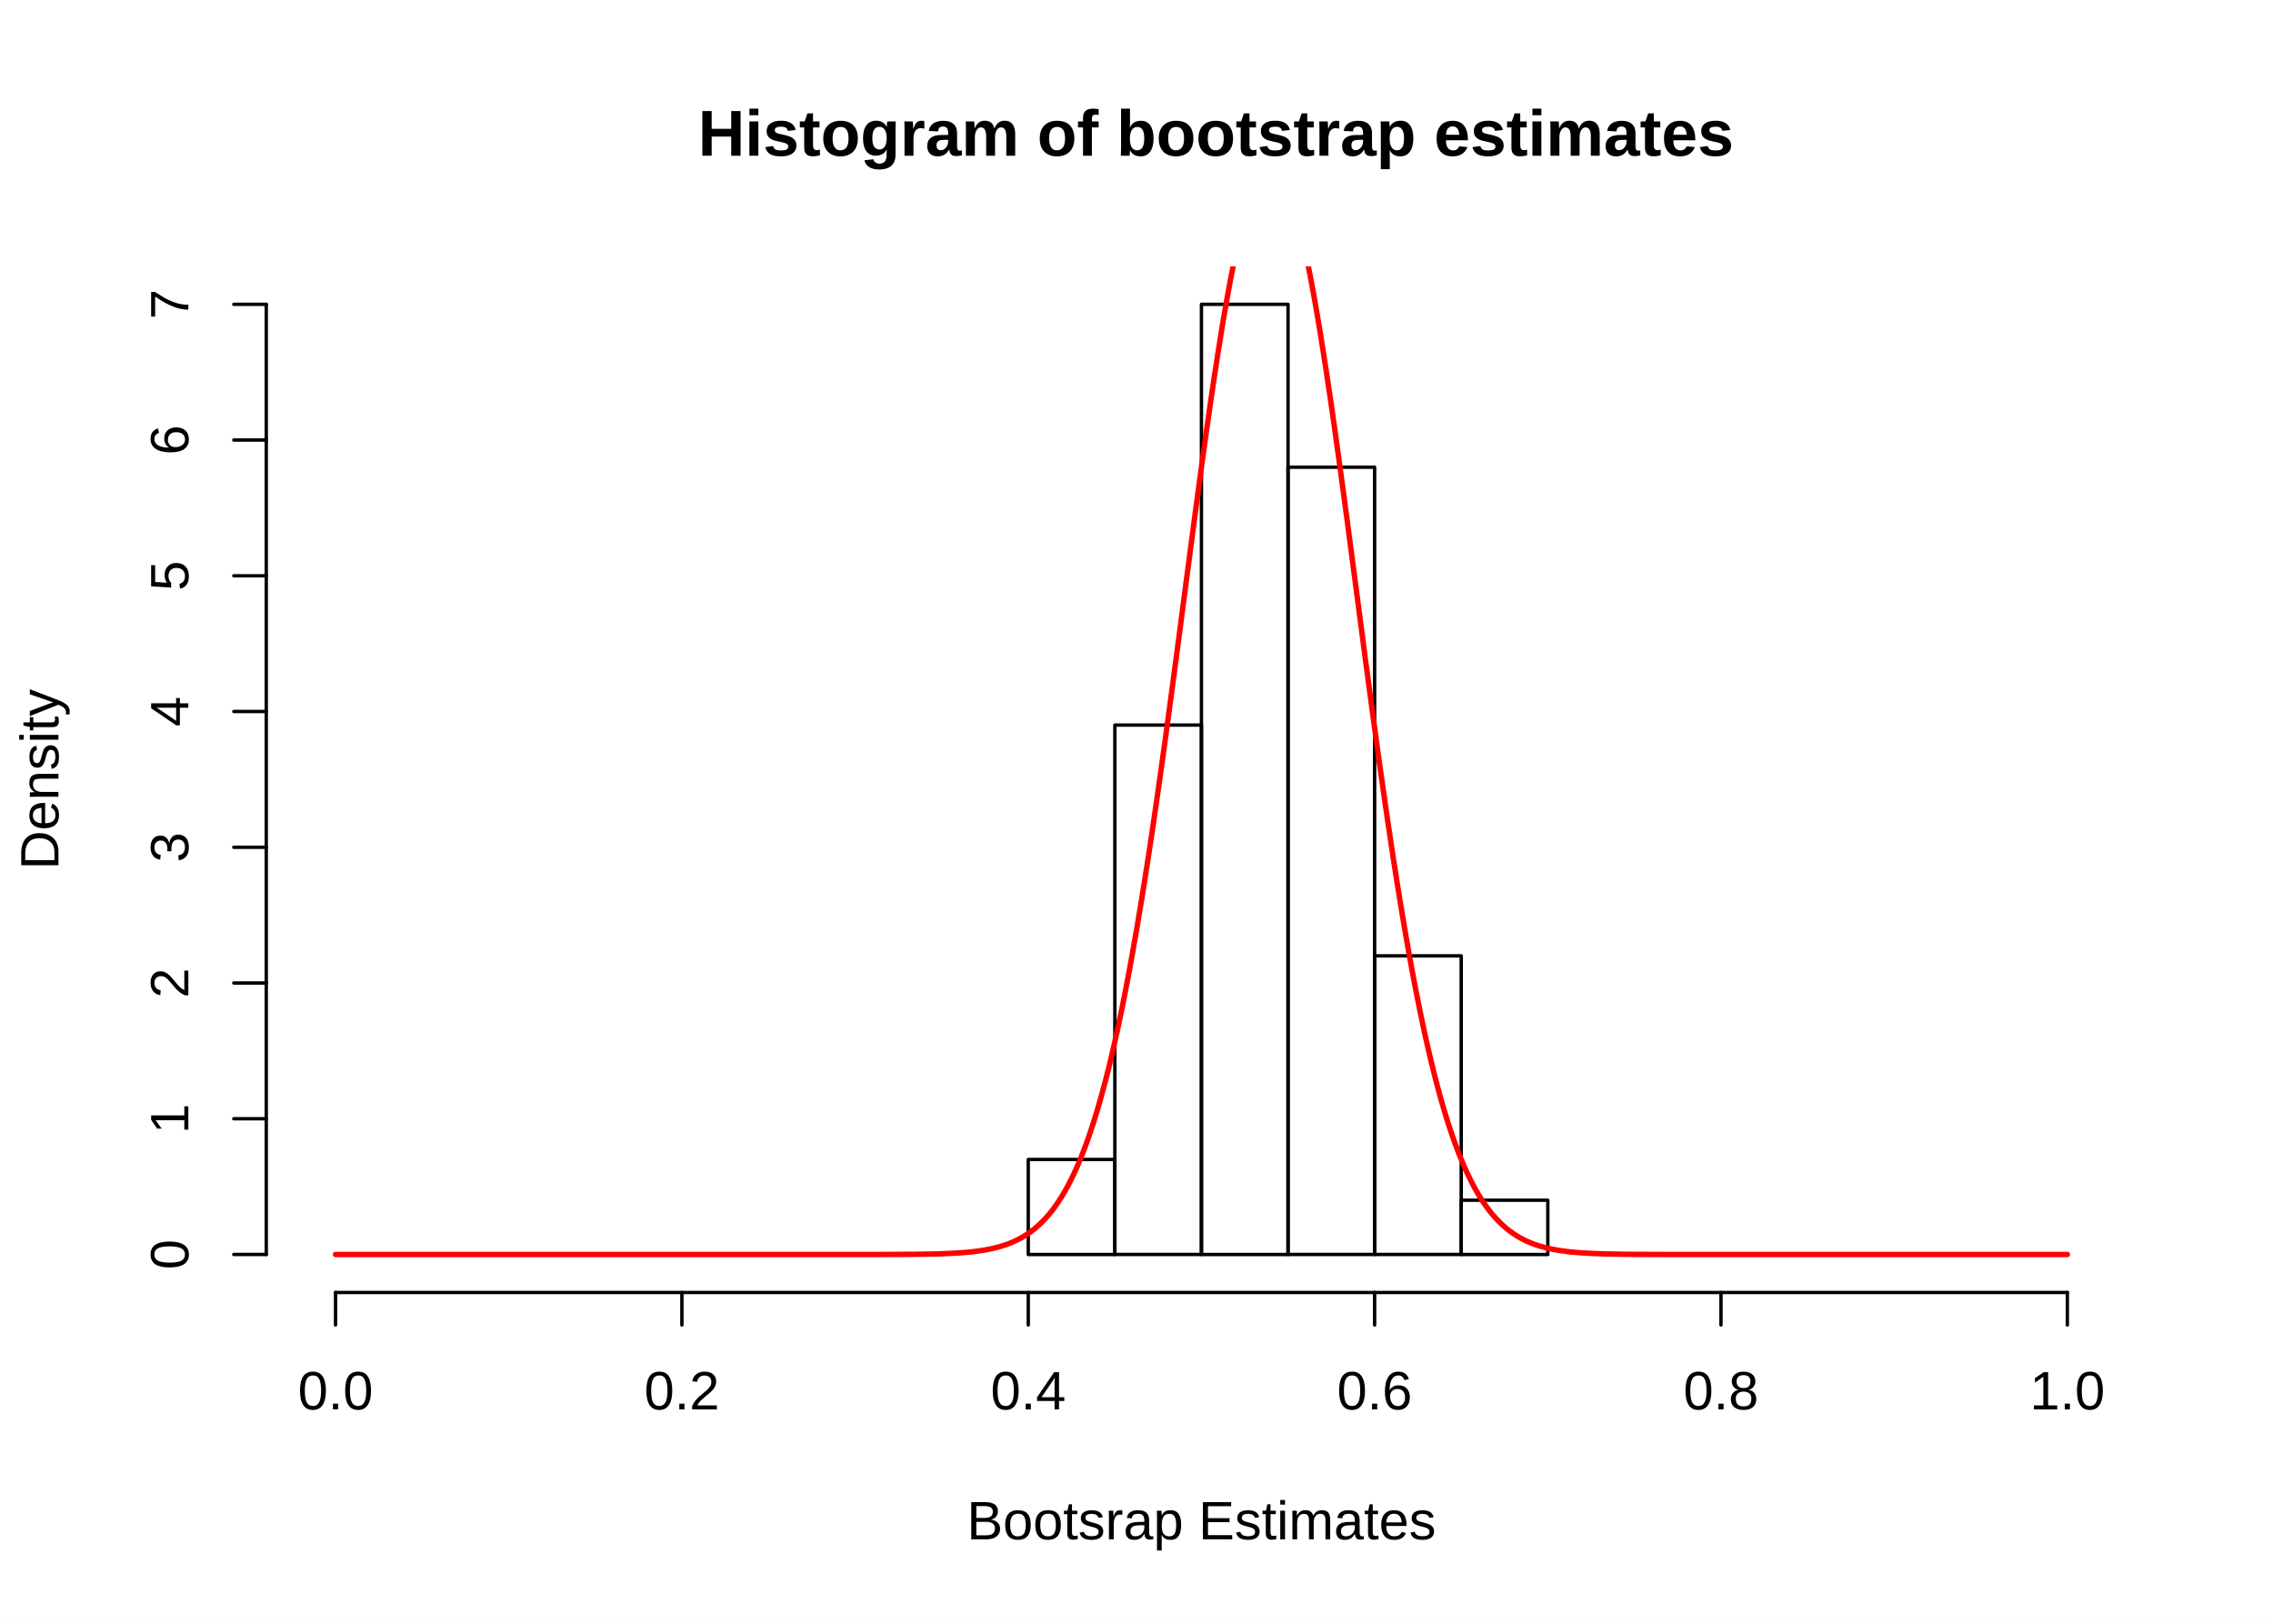
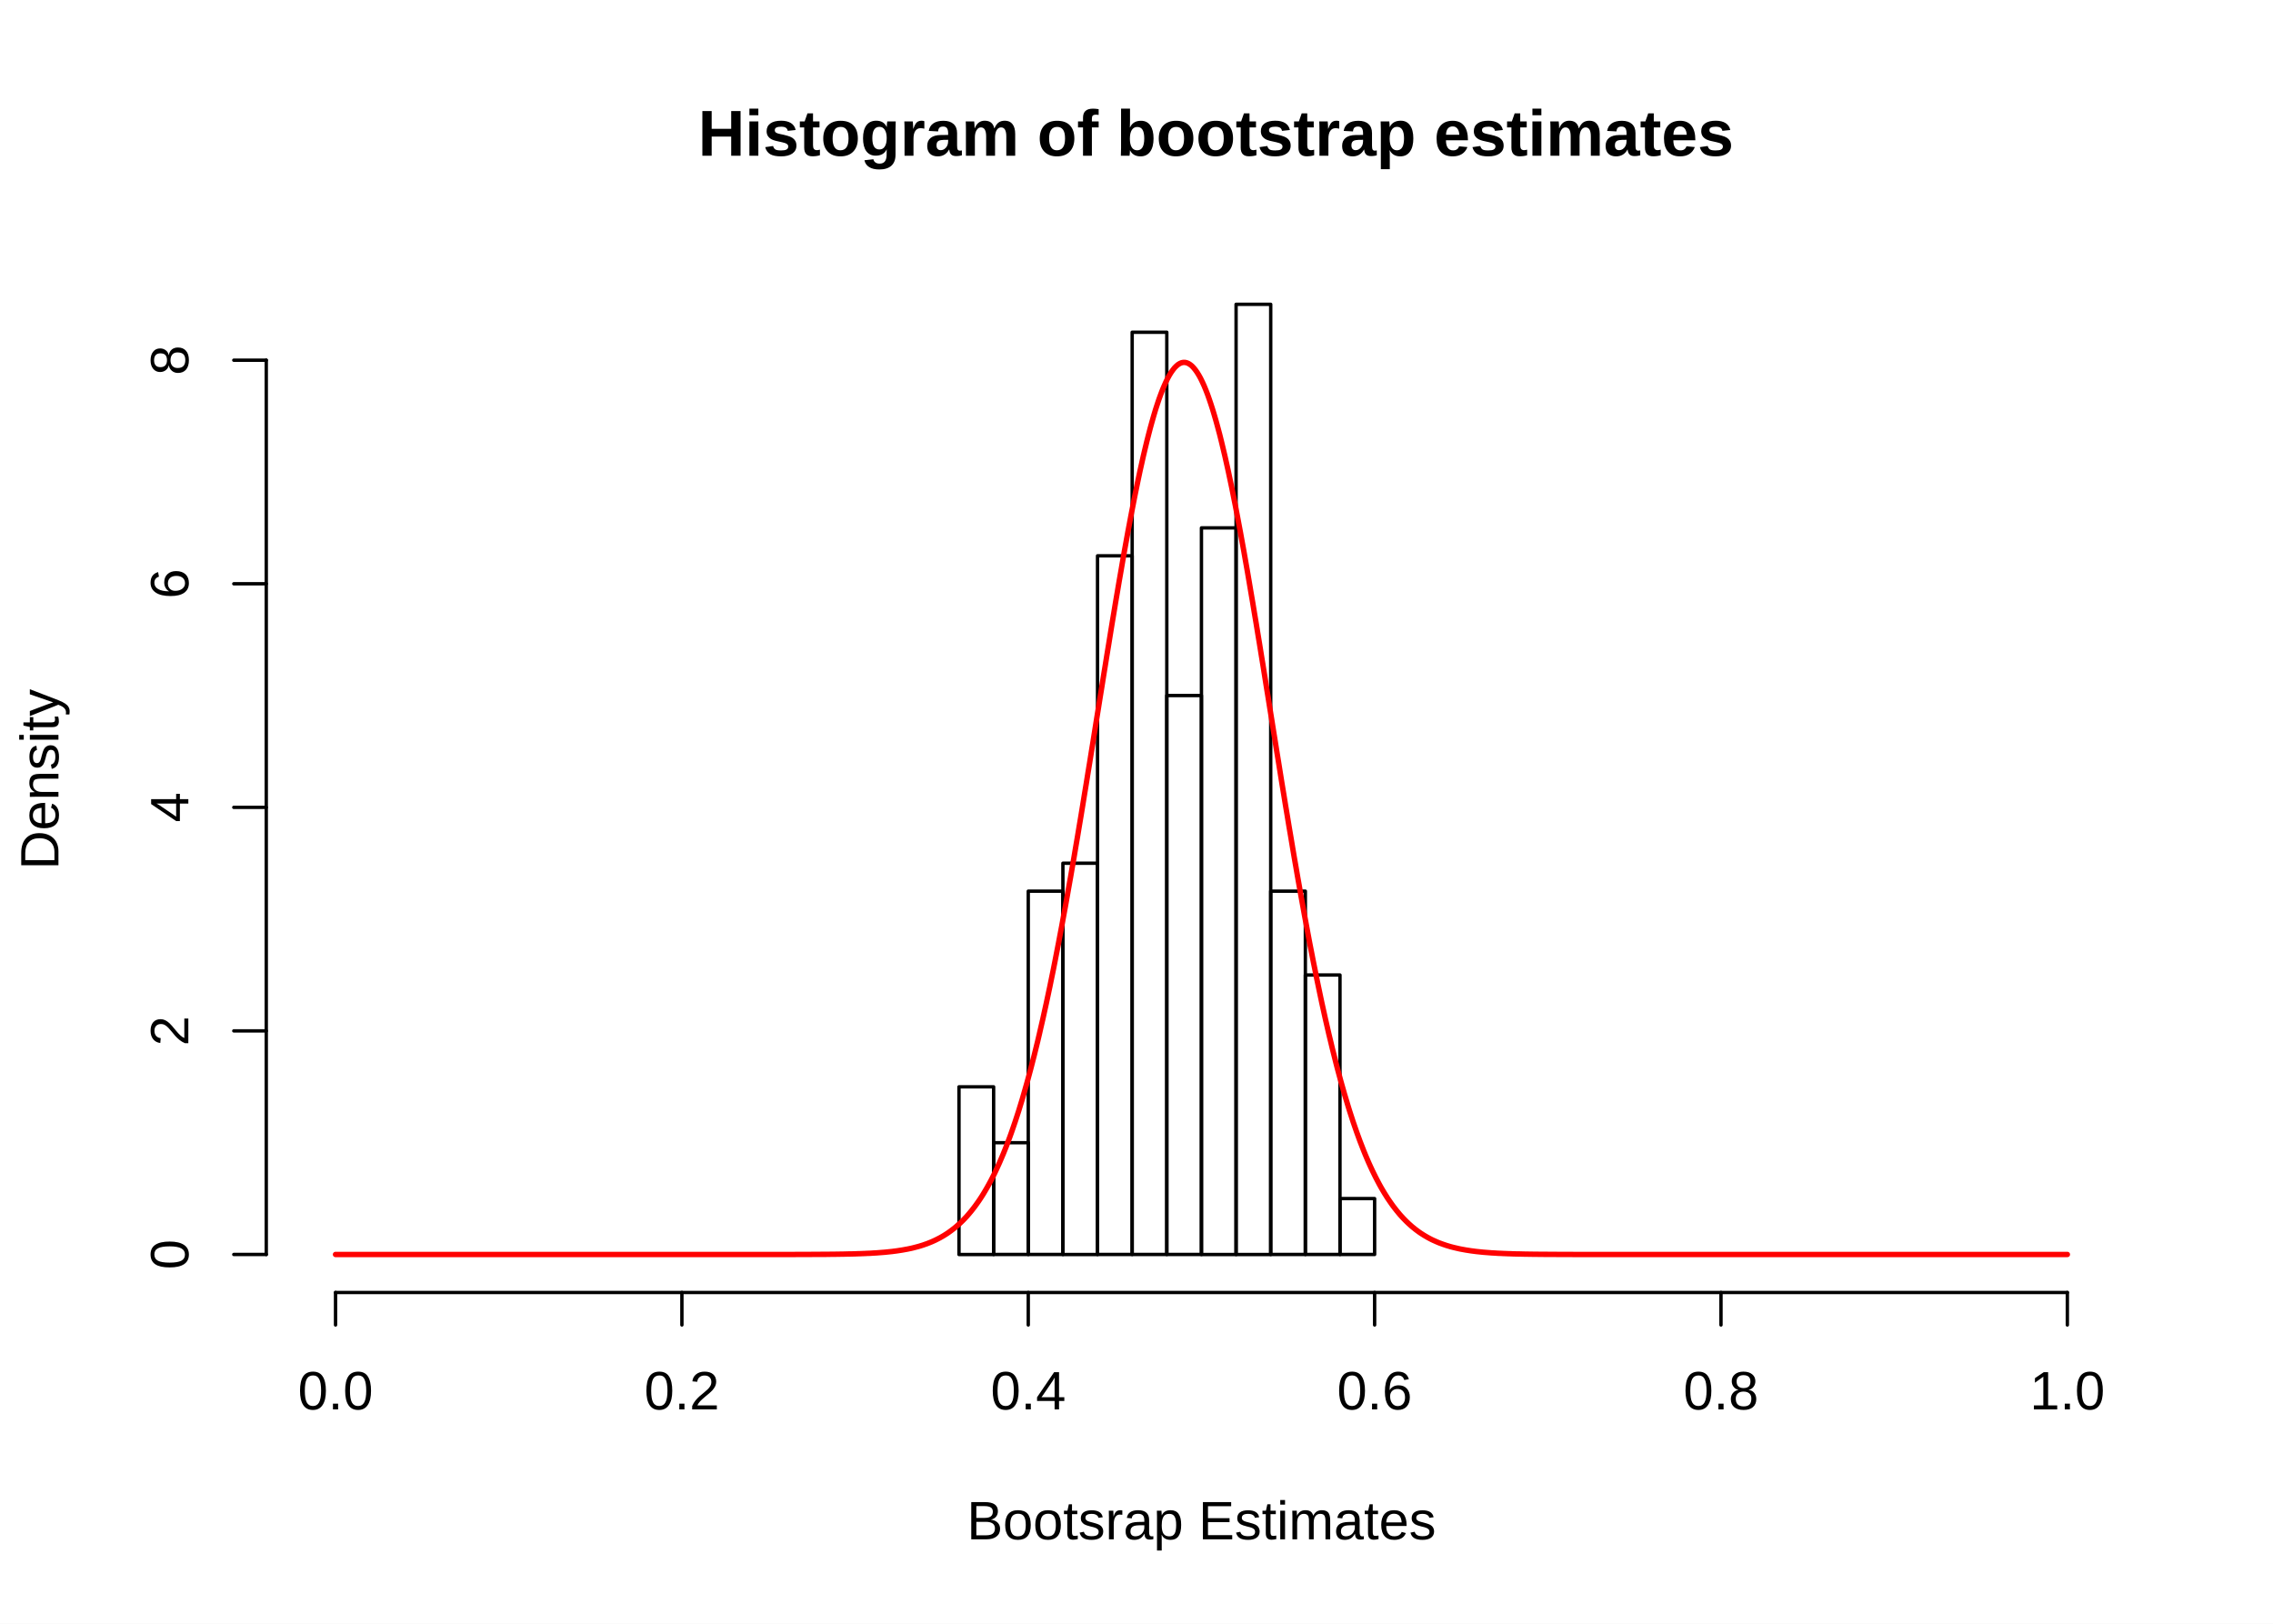
<svg xmlns="http://www.w3.org/2000/svg" viewBox="0 0 504.00 360.00">
  <defs>
    <style type="text/css">
-     line, polyline, path, rect, circle {
+     line, polyline, polygon, path, rect, circle {
      fill: none;
      stroke: #000000;
      stroke-linecap: round;
      stroke-linejoin: round;
      stroke-miterlimit: 10.00;
    }
  </style>
  </defs>
  <rect width="100%" height="100%" style="stroke: none; fill: #FFFFFF;" />
  <text x="154.77" y="34.53" style="font-size: 14.40px; font-weight: bold; font-family: Arial;" textLength="223.26px" lengthAdjust="spacingAndGlyphs">Histogram of bootstrap estimates</text>
  <text x="214.38" y="341.28" style="font-size: 12.00px; font-family: Arial;" textLength="104.04px" lengthAdjust="spacingAndGlyphs">Bootsrap Estimates</text>
  <text transform="translate(12.96,192.81) rotate(-90)" style="font-size: 12.00px; font-family: Arial;" textLength="40.01px" lengthAdjust="spacingAndGlyphs">Density</text>
  <line x1="74.40" y1="286.56" x2="458.40" y2="286.56" style="stroke-width: 0.75;" />
  <line x1="74.40" y1="286.56" x2="74.40" y2="293.76" style="stroke-width: 0.75;" />
  <line x1="151.20" y1="286.56" x2="151.20" y2="293.76" style="stroke-width: 0.75;" />
  <line x1="228.00" y1="286.56" x2="228.00" y2="293.76" style="stroke-width: 0.75;" />
  <line x1="304.80" y1="286.56" x2="304.80" y2="293.76" style="stroke-width: 0.75;" />
  <line x1="381.60" y1="286.56" x2="381.60" y2="293.76" style="stroke-width: 0.75;" />
  <line x1="458.40" y1="286.56" x2="458.40" y2="293.76" style="stroke-width: 0.75;" />
  <text x="66.06" y="312.48" style="font-size: 12.00px; font-family: Arial;" textLength="16.68px" lengthAdjust="spacingAndGlyphs">0.0</text>
  <text x="142.86" y="312.48" style="font-size: 12.00px; font-family: Arial;" textLength="16.68px" lengthAdjust="spacingAndGlyphs">0.2</text>
  <text x="219.66" y="312.48" style="font-size: 12.00px; font-family: Arial;" textLength="16.68px" lengthAdjust="spacingAndGlyphs">0.4</text>
  <text x="296.46" y="312.48" style="font-size: 12.00px; font-family: Arial;" textLength="16.68px" lengthAdjust="spacingAndGlyphs">0.6</text>
  <text x="373.26" y="312.48" style="font-size: 12.00px; font-family: Arial;" textLength="16.68px" lengthAdjust="spacingAndGlyphs">0.8</text>
  <text x="450.06" y="312.48" style="font-size: 12.00px; font-family: Arial;" textLength="16.68px" lengthAdjust="spacingAndGlyphs">1.0</text>
-   <line x1="59.04" y1="278.13" x2="59.04" y2="67.47" style="stroke-width: 0.75;" />
+   <line x1="59.04" y1="278.13" x2="59.04" y2="79.86" style="stroke-width: 0.75;" />
  <line x1="59.04" y1="278.13" x2="51.84" y2="278.13" style="stroke-width: 0.75;" />
-   <line x1="59.04" y1="248.04" x2="51.84" y2="248.04" style="stroke-width: 0.75;" />
-   <line x1="59.04" y1="217.94" x2="51.84" y2="217.94" style="stroke-width: 0.75;" />
-   <line x1="59.04" y1="187.85" x2="51.84" y2="187.85" style="stroke-width: 0.75;" />
-   <line x1="59.04" y1="157.75" x2="51.84" y2="157.75" style="stroke-width: 0.75;" />
-   <line x1="59.04" y1="127.66" x2="51.84" y2="127.66" style="stroke-width: 0.75;" />
-   <line x1="59.04" y1="97.56" x2="51.84" y2="97.56" style="stroke-width: 0.75;" />
-   <line x1="59.04" y1="67.47" x2="51.84" y2="67.47" style="stroke-width: 0.75;" />
+   <line x1="59.04" y1="228.56" x2="51.84" y2="228.56" style="stroke-width: 0.75;" />
+   <line x1="59.04" y1="179.00" x2="51.84" y2="179.00" style="stroke-width: 0.75;" />
+   <line x1="59.04" y1="129.43" x2="51.84" y2="129.43" style="stroke-width: 0.75;" />
+   <line x1="59.04" y1="79.86" x2="51.84" y2="79.86" style="stroke-width: 0.75;" />
  <text transform="translate(41.76,281.47) rotate(-90)" style="font-size: 12.00px; font-family: Arial;" textLength="6.67px" lengthAdjust="spacingAndGlyphs">0</text>
-   <text transform="translate(41.76,251.38) rotate(-90)" style="font-size: 12.00px; font-family: Arial;" textLength="6.67px" lengthAdjust="spacingAndGlyphs">1</text>
-   <text transform="translate(41.76,221.28) rotate(-90)" style="font-size: 12.00px; font-family: Arial;" textLength="6.67px" lengthAdjust="spacingAndGlyphs">2</text>
-   <text transform="translate(41.76,191.18) rotate(-90)" style="font-size: 12.00px; font-family: Arial;" textLength="6.67px" lengthAdjust="spacingAndGlyphs">3</text>
-   <text transform="translate(41.76,161.09) rotate(-90)" style="font-size: 12.00px; font-family: Arial;" textLength="6.67px" lengthAdjust="spacingAndGlyphs">4</text>
-   <text transform="translate(41.76,130.99) rotate(-90)" style="font-size: 12.00px; font-family: Arial;" textLength="6.67px" lengthAdjust="spacingAndGlyphs">5</text>
-   <text transform="translate(41.76,100.90) rotate(-90)" style="font-size: 12.00px; font-family: Arial;" textLength="6.67px" lengthAdjust="spacingAndGlyphs">6</text>
-   <text transform="translate(41.76,70.80) rotate(-90)" style="font-size: 12.00px; font-family: Arial;" textLength="6.67px" lengthAdjust="spacingAndGlyphs">7</text>
+   <text transform="translate(41.76,231.90) rotate(-90)" style="font-size: 12.00px; font-family: Arial;" textLength="6.67px" lengthAdjust="spacingAndGlyphs">2</text>
+   <text transform="translate(41.76,182.33) rotate(-90)" style="font-size: 12.00px; font-family: Arial;" textLength="6.67px" lengthAdjust="spacingAndGlyphs">4</text>
+   <text transform="translate(41.76,132.76) rotate(-90)" style="font-size: 12.00px; font-family: Arial;" textLength="6.67px" lengthAdjust="spacingAndGlyphs">6</text>
+   <text transform="translate(41.76,83.20) rotate(-90)" style="font-size: 12.00px; font-family: Arial;" textLength="6.67px" lengthAdjust="spacingAndGlyphs">8</text>
  <defs>
    <clipPath id="cpNTkuMDR8NDczLjc2fDI4Ni41Nnw1OS4wNA==">
      <rect x="59.04" y="59.04" width="414.72" height="227.52" />
    </clipPath>
  </defs>
-   <rect x="228.00" y="257.07" width="19.20" height="21.07" style="stroke-width: 0.75;" clip-path="url(#cpNTkuMDR8NDczLjc2fDI4Ni41Nnw1OS4wNA==)" />
-   <rect x="247.20" y="160.76" width="19.20" height="117.37" style="stroke-width: 0.75;" clip-path="url(#cpNTkuMDR8NDczLjc2fDI4Ni41Nnw1OS4wNA==)" />
-   <rect x="266.40" y="67.47" width="19.20" height="210.67" style="stroke-width: 0.75;" clip-path="url(#cpNTkuMDR8NDczLjc2fDI4Ni41Nnw1OS4wNA==)" />
-   <rect x="285.60" y="103.58" width="19.20" height="174.55" style="stroke-width: 0.75;" clip-path="url(#cpNTkuMDR8NDczLjc2fDI4Ni41Nnw1OS4wNA==)" />
-   <rect x="304.80" y="211.92" width="19.20" height="66.21" style="stroke-width: 0.75;" clip-path="url(#cpNTkuMDR8NDczLjc2fDI4Ni41Nnw1OS4wNA==)" />
-   <rect x="324.00" y="266.10" width="19.20" height="12.04" style="stroke-width: 0.75;" clip-path="url(#cpNTkuMDR8NDczLjc2fDI4Ni41Nnw1OS4wNA==)" />
-   <polyline points="74.40,278.13 74.78,278.13 75.17,278.13 75.55,278.13 75.94,278.13 76.32,278.13 76.71,278.13 77.09,278.13 77.48,278.13 77.86,278.13 78.24,278.13 78.63,278.13 79.01,278.13 79.40,278.13 79.78,278.13 80.17,278.13 80.55,278.13 80.93,278.13 81.32,278.13 81.70,278.13 82.09,278.13 82.47,278.13 82.86,278.13 83.24,278.13 83.63,278.13 84.01,278.13 84.39,278.13 84.78,278.13 85.16,278.13 85.55,278.13 85.93,278.13 86.32,278.13 86.70,278.13 87.08,278.13 87.47,278.13 87.85,278.13 88.24,278.13 88.62,278.13 89.01,278.13 89.39,278.13 89.78,278.13 90.16,278.13 90.54,278.13 90.93,278.13 91.31,278.13 91.70,278.13 92.08,278.13 92.47,278.13 92.85,278.13 93.23,278.13 93.62,278.13 94.00,278.13 94.39,278.13 94.77,278.13 95.16,278.13 95.54,278.13 95.93,278.13 96.31,278.13 96.69,278.13 97.08,278.13 97.46,278.13 97.85,278.13 98.23,278.13 98.62,278.13 99.00,278.13 99.38,278.13 99.77,278.13 100.15,278.13 100.54,278.13 100.92,278.13 101.31,278.13 101.69,278.13 102.08,278.13 102.46,278.13 102.84,278.13 103.23,278.13 103.61,278.13 104.00,278.13 104.38,278.13 104.77,278.13 105.15,278.13 105.54,278.13 105.92,278.13 106.30,278.13 106.69,278.13 107.07,278.13 107.46,278.13 107.84,278.13 108.23,278.13 108.61,278.13 108.99,278.13 109.38,278.13 109.76,278.13 110.15,278.13 110.53,278.13 110.92,278.13 111.30,278.13 111.69,278.13 112.07,278.13 112.45,278.13 112.84,278.13 113.22,278.13 113.61,278.13 113.99,278.13 114.38,278.13 114.76,278.13 115.14,278.13 115.53,278.13 115.91,278.13 116.30,278.13 116.68,278.13 117.07,278.13 117.45,278.13 117.84,278.13 118.22,278.13 118.60,278.13 118.99,278.13 119.37,278.13 119.76,278.13 120.14,278.13 120.53,278.13 120.91,278.13 121.29,278.13 121.68,278.13 122.06,278.13 122.45,278.13 122.83,278.13 123.22,278.13 123.60,278.13 123.99,278.13 124.37,278.13 124.75,278.13 125.14,278.13 125.52,278.13 125.91,278.13 126.29,278.13 126.68,278.13 127.06,278.13 127.45,278.13 127.83,278.13 128.21,278.13 128.60,278.13 128.98,278.13 129.37,278.13 129.75,278.13 130.14,278.13 130.52,278.13 130.90,278.13 131.29,278.13 131.67,278.13 132.06,278.13 132.44,278.13 132.83,278.13 133.21,278.13 133.60,278.13 133.98,278.13 134.36,278.13 134.75,278.13 135.13,278.13 135.52,278.13 135.90,278.13 136.29,278.13 136.67,278.13 137.05,278.13 137.44,278.13 137.82,278.13 138.21,278.13 138.59,278.13 138.98,278.13 139.36,278.13 139.75,278.13 140.13,278.13 140.51,278.13 140.90,278.13 141.28,278.13 141.67,278.13 142.05,278.13 142.44,278.13 142.82,278.13 143.20,278.13 143.59,278.13 143.97,278.13 144.36,278.13 144.74,278.13 145.13,278.13 145.51,278.13 145.90,278.13 146.28,278.13 146.66,278.13 147.05,278.13 147.43,278.13 147.82,278.13 148.20,278.13 148.59,278.13 148.97,278.13 149.35,278.13 149.74,278.13 150.12,278.13 150.51,278.13 150.89,278.13 151.28,278.13 151.66,278.13 152.05,278.13 152.43,278.13 152.81,278.13 153.20,278.13 153.58,278.13 153.97,278.13 154.35,278.13 154.74,278.13 155.12,278.13 155.51,278.13 155.89,278.13 156.27,278.13 156.66,278.13 157.04,278.13 157.43,278.13 157.81,278.13 158.20,278.13 158.58,278.13 158.96,278.13 159.35,278.13 159.73,278.13 160.12,278.13 160.50,278.13 160.89,278.13 161.27,278.13 161.66,278.13 162.04,278.13 162.42,278.13 162.81,278.13 163.19,278.13 163.58,278.13 163.96,278.13 164.35,278.13 164.73,278.13 165.11,278.13 165.50,278.13 165.88,278.13 166.27,278.13 166.65,278.13 167.04,278.13 167.42,278.13 167.81,278.13 168.19,278.13 168.57,278.13 168.96,278.13 169.34,278.13 169.73,278.13 170.11,278.13 170.50,278.13 170.88,278.13 171.26,278.13 171.65,278.13 172.03,278.13 172.42,278.13 172.80,278.13 173.19,278.13 173.57,278.13 173.96,278.13 174.34,278.13 174.72,278.13 175.11,278.13 175.49,278.13 175.88,278.13 176.26,278.13 176.65,278.13 177.03,278.13 177.42,278.13 177.80,278.13 178.18,278.13 178.57,278.13 178.95,278.13 179.34,278.13 179.72,278.13 180.11,278.13 180.49,278.13 180.87,278.13 181.26,278.13 181.64,278.13 182.03,278.13 182.41,278.13 182.80,278.13 183.18,278.13 183.57,278.13 183.95,278.13 184.33,278.13 184.72,278.13 185.10,278.13 185.49,278.13 185.87,278.13 186.26,278.13 186.64,278.13 187.02,278.13 187.41,278.13 187.79,278.13 188.18,278.13 188.56,278.13 188.95,278.13 189.33,278.13 189.72,278.13 190.10,278.13 190.48,278.13 190.87,278.13 191.25,278.13 191.64,278.13 192.02,278.13 192.41,278.13 192.79,278.13 193.17,278.13 193.56,278.13 193.94,278.13 194.33,278.13 194.71,278.13 195.10,278.12 195.48,278.12 195.87,278.12 196.25,278.12 196.63,278.12 197.02,278.12 197.40,278.12 197.79,278.12 198.17,278.12 198.56,278.11 198.94,278.11 199.32,278.11 199.71,278.11 200.09,278.11 200.48,278.10 200.86,278.10 201.25,278.10 201.63,278.10 202.02,278.09 202.40,278.09 202.78,278.09 203.17,278.08 203.55,278.08 203.94,278.07 204.32,278.07 204.71,278.06 205.09,278.05 205.48,278.05 205.86,278.04 206.24,278.03 206.63,278.02 207.01,278.02 207.40,278.01 207.78,278.00 208.17,277.99 208.55,277.97 208.93,277.96 209.32,277.95 209.70,277.93 210.09,277.92 210.47,277.90 210.86,277.88 211.24,277.86 211.63,277.84 212.01,277.82 212.39,277.80 212.78,277.77 213.16,277.74 213.55,277.71 213.93,277.68 214.32,277.65 214.70,277.61 215.08,277.58 215.47,277.54 215.85,277.49 216.24,277.45 216.62,277.40 217.01,277.35 217.39,277.29 217.78,277.23 218.16,277.17 218.54,277.10 218.93,277.03 219.31,276.96 219.70,276.88 220.08,276.80 220.47,276.71 220.85,276.61 221.23,276.51 221.62,276.41 222.00,276.29 222.39,276.17 222.77,276.05 223.16,275.92 223.54,275.78 223.93,275.63 224.31,275.47 224.69,275.31 225.08,275.13 225.46,274.95 225.85,274.76 226.23,274.55 226.62,274.34 227.00,274.11 227.38,273.88 227.77,273.63 228.15,273.37 228.54,273.09 228.92,272.80 229.31,272.50 229.69,272.18 230.08,271.85 230.46,271.50 230.84,271.14 231.23,270.75 231.61,270.35 232.00,269.93 232.38,269.50 232.77,269.04 233.15,268.56 233.54,268.06 233.92,267.54 234.30,267.00 234.69,266.43 235.07,265.84 235.46,265.23 235.84,264.59 236.23,263.92 236.61,263.23 236.99,262.51 237.38,261.76 237.76,260.98 238.15,260.18 238.53,259.34 238.92,258.47 239.30,257.57 239.69,256.64 240.07,255.67 240.45,254.67 240.84,253.64 241.22,252.57 241.61,251.46 241.99,250.32 242.38,249.14 242.76,247.92 243.14,246.67 243.53,245.37 243.91,244.04 244.30,242.67 244.68,241.25 245.07,239.80 245.45,238.30 245.84,236.76 246.22,235.18 246.60,233.56 246.99,231.89 247.37,230.18 247.76,228.43 248.14,226.63 248.53,224.79 248.91,222.91 249.29,220.99 249.68,219.02 250.06,217.01 250.45,214.95 250.83,212.86 251.22,210.72 251.60,208.53 251.99,206.31 252.37,204.05 252.75,201.74 253.14,199.39 253.52,197.01 253.91,194.59 254.29,192.13 254.68,189.63 255.06,187.10 255.45,184.53 255.83,181.93 256.21,179.29 256.60,176.63 256.98,173.93 257.37,171.21 257.75,168.46 258.14,165.68 258.52,162.88 258.90,160.06 259.29,157.22 259.67,154.36 260.06,151.48 260.44,148.59 260.83,145.69 261.21,142.77 261.60,139.85 261.98,136.92 262.36,133.99 262.75,131.05 263.13,128.12 263.52,125.19 263.90,122.26 264.29,119.35 264.67,116.44 265.05,113.55 265.44,110.67 265.82,107.81 266.21,104.98 266.59,102.16 266.98,99.38 267.36,96.62 267.75,93.89 268.13,91.20 268.51,88.54 268.90,85.93 269.28,83.36 269.67,80.83 270.05,78.35 270.44,75.92 270.82,73.54 271.20,71.22 271.59,68.96 271.97,66.76 272.36,64.62 272.74,62.55 273.13,60.54 273.51,58.60 273.90,56.74 274.28,54.95 274.66,53.24 275.05,51.60 275.43,50.05 275.82,48.57 276.20,47.18 276.59,45.88 276.97,44.66 277.35,43.53 277.74,42.49 278.12,41.55 278.51,40.69 278.89,39.92 279.28,39.26 279.66,38.68 280.05,38.20 280.43,37.82 280.81,37.53 281.20,37.34 281.58,37.25 281.97,37.25 282.35,37.35 282.74,37.55 283.12,37.84 283.51,38.24 283.89,38.72 284.27,39.31 284.66,39.98 285.04,40.75 285.43,41.62 285.81,42.57 286.20,43.62 286.58,44.76 286.96,45.98 287.35,47.29 287.73,48.69 288.12,50.17 288.50,51.73 288.89,53.37 289.27,55.09 289.66,56.89 290.04,58.76 290.42,60.70 290.81,62.71 291.19,64.79 291.58,66.93 291.96,69.14 292.35,71.41 292.73,73.73 293.11,76.11 293.50,78.55 293.88,81.03 294.27,83.56 294.65,86.14 295.04,88.75 295.42,91.41 295.81,94.11 296.19,96.84 296.57,99.60 296.96,102.39 297.34,105.20 297.73,108.04 298.11,110.90 298.50,113.78 298.88,116.67 299.26,119.58 299.65,122.50 300.03,125.42 300.42,128.35 300.80,131.29 301.19,134.22 301.57,137.16 301.96,140.08 302.34,143.01 302.72,145.92 303.11,148.82 303.49,151.71 303.88,154.59 304.26,157.45 304.65,160.29 305.03,163.11 305.42,165.91 305.80,168.68 306.18,171.43 306.57,174.15 306.95,176.84 307.34,179.50 307.72,182.14 308.11,184.73 308.49,187.30 308.87,189.83 309.26,192.32 309.64,194.78 310.03,197.20 310.41,199.58 310.80,201.93 311.18,204.23 311.57,206.49 311.95,208.71 312.33,210.89 312.72,213.02 313.10,215.12 313.49,217.17 313.87,219.18 314.26,221.14 314.64,223.06 315.02,224.94 315.41,226.78 315.79,228.57 316.18,230.32 316.56,232.02 316.95,233.69 317.33,235.31 317.72,236.88 318.10,238.42 318.48,239.91 318.87,241.37 319.25,242.78 319.64,244.15 320.02,245.48 320.41,246.77 320.79,248.02 321.17,249.24 321.56,250.41 321.94,251.55 322.33,252.66 322.71,253.72 323.10,254.75 323.48,255.75 323.87,256.71 324.25,257.64 324.63,258.54 325.02,259.41 325.40,260.24 325.79,261.05 326.17,261.82 326.56,262.57 326.94,263.29 327.32,263.98 327.71,264.64 328.09,265.28 328.48,265.89 328.86,266.48 329.25,267.04 329.63,267.58 330.02,268.10 330.40,268.60 330.78,269.08 331.17,269.53 331.55,269.97 331.94,270.39 332.32,270.78 332.71,271.17 333.09,271.53 333.48,271.88 333.86,272.21 334.24,272.53 334.63,272.83 335.01,273.11 335.40,273.39 335.78,273.65 336.17,273.90 336.55,274.13 336.93,274.36 337.32,274.57 337.70,274.77 338.09,274.96 338.47,275.15 338.86,275.32 339.24,275.48 339.63,275.64 340.01,275.79 340.39,275.93 340.78,276.06 341.16,276.18 341.55,276.30 341.93,276.41 342.32,276.52 342.70,276.62 343.08,276.71 343.47,276.80 343.85,276.89 344.24,276.96 344.62,277.04 345.01,277.11 345.39,277.18 345.78,277.24 346.16,277.30 346.54,277.35 346.93,277.40 347.31,277.45 347.70,277.50 348.08,277.54 348.47,277.58 348.85,277.62 349.23,277.65 349.62,277.68 350.00,277.72 350.39,277.74 350.77,277.77 351.16,277.80 351.54,277.82 351.93,277.84 352.31,277.86 352.69,277.88 353.08,277.90 353.46,277.92 353.85,277.93 354.23,277.95 354.62,277.96 355.00,277.97 355.38,277.99 355.77,278.00 356.15,278.01 356.54,278.02 356.92,278.03 357.31,278.03 357.69,278.04 358.08,278.05 358.46,278.05 358.84,278.06 359.23,278.07 359.61,278.07 360.00,278.08 360.38,278.08 360.77,278.09 361.15,278.09 361.54,278.09 361.92,278.10 362.30,278.10 362.69,278.10 363.07,278.10 363.46,278.11 363.84,278.11 364.23,278.11 364.61,278.11 364.99,278.11 365.38,278.12 365.76,278.12 366.15,278.12 366.53,278.12 366.92,278.12 367.30,278.12 367.69,278.12 368.07,278.12 368.45,278.12 368.84,278.13 369.22,278.13 369.61,278.13 369.99,278.13 370.38,278.13 370.76,278.13 371.14,278.13 371.53,278.13 371.91,278.13 372.30,278.13 372.68,278.13 373.07,278.13 373.45,278.13 373.84,278.13 374.22,278.13 374.60,278.13 374.99,278.13 375.37,278.13 375.76,278.13 376.14,278.13 376.53,278.13 376.91,278.13 377.29,278.13 377.68,278.13 378.06,278.13 378.45,278.13 378.83,278.13 379.22,278.13 379.60,278.13 379.99,278.13 380.37,278.13 380.75,278.13 381.14,278.13 381.52,278.13 381.91,278.13 382.29,278.13 382.68,278.13 383.06,278.13 383.45,278.13 383.83,278.13 384.21,278.13 384.60,278.13 384.98,278.13 385.37,278.13 385.75,278.13 386.14,278.13 386.52,278.13 386.90,278.13 387.29,278.13 387.67,278.13 388.06,278.13 388.44,278.13 388.83,278.13 389.21,278.13 389.60,278.13 389.98,278.13 390.36,278.13 390.75,278.13 391.13,278.13 391.52,278.13 391.90,278.13 392.29,278.13 392.67,278.13 393.05,278.13 393.44,278.13 393.82,278.13 394.21,278.13 394.59,278.13 394.98,278.13 395.36,278.13 395.75,278.13 396.13,278.13 396.51,278.13 396.90,278.13 397.28,278.13 397.67,278.13 398.05,278.13 398.44,278.13 398.82,278.13 399.20,278.13 399.59,278.13 399.97,278.13 400.36,278.13 400.74,278.13 401.13,278.13 401.51,278.13 401.90,278.13 402.28,278.13 402.66,278.13 403.05,278.13 403.43,278.13 403.82,278.13 404.20,278.13 404.59,278.13 404.97,278.13 405.35,278.13 405.74,278.13 406.12,278.13 406.51,278.13 406.89,278.13 407.28,278.13 407.66,278.13 408.05,278.13 408.43,278.13 408.81,278.13 409.20,278.13 409.58,278.13 409.97,278.13 410.35,278.13 410.74,278.13 411.12,278.13 411.51,278.13 411.89,278.13 412.27,278.13 412.66,278.13 413.04,278.13 413.43,278.13 413.81,278.13 414.20,278.13 414.58,278.13 414.96,278.13 415.35,278.13 415.73,278.13 416.12,278.13 416.50,278.13 416.89,278.13 417.27,278.13 417.66,278.13 418.04,278.13 418.42,278.13 418.81,278.13 419.19,278.13 419.58,278.13 419.96,278.13 420.35,278.13 420.73,278.13 421.11,278.13 421.50,278.13 421.88,278.13 422.27,278.13 422.65,278.13 423.04,278.13 423.42,278.13 423.81,278.13 424.19,278.13 424.57,278.13 424.96,278.13 425.34,278.13 425.73,278.13 426.11,278.13 426.50,278.13 426.88,278.13 427.26,278.13 427.65,278.13 428.03,278.13 428.42,278.13 428.80,278.13 429.19,278.13 429.57,278.13 429.96,278.13 430.34,278.13 430.72,278.13 431.11,278.13 431.49,278.13 431.88,278.13 432.26,278.13 432.65,278.13 433.03,278.13 433.42,278.13 433.80,278.13 434.18,278.13 434.57,278.13 434.95,278.13 435.34,278.13 435.72,278.13 436.11,278.13 436.49,278.13 436.87,278.13 437.26,278.13 437.64,278.13 438.03,278.13 438.41,278.13 438.80,278.13 439.18,278.13 439.57,278.13 439.95,278.13 440.33,278.13 440.72,278.13 441.10,278.13 441.49,278.13 441.87,278.13 442.26,278.13 442.64,278.13 443.02,278.13 443.41,278.13 443.79,278.13 444.18,278.13 444.56,278.13 444.95,278.13 445.33,278.13 445.72,278.13 446.10,278.13 446.48,278.13 446.87,278.13 447.25,278.13 447.64,278.13 448.02,278.13 448.41,278.13 448.79,278.13 449.17,278.13 449.56,278.13 449.94,278.13 450.33,278.13 450.71,278.13 451.10,278.13 451.48,278.13 451.87,278.13 452.25,278.13 452.63,278.13 453.02,278.13 453.40,278.13 453.79,278.13 454.17,278.13 454.56,278.13 454.94,278.13 455.32,278.13 455.71,278.13 456.09,278.13 456.48,278.13 456.86,278.13 457.25,278.13 457.63,278.13 458.02,278.13 458.40,278.13 " style="stroke-width: 1.20; stroke: #FF0000;" clip-path="url(#cpNTkuMDR8NDczLjc2fDI4Ni41Nnw1OS4wNA==)" />
+   <rect x="212.64" y="240.96" width="7.68" height="37.18" style="stroke-width: 0.75;" clip-path="url(#cpNTkuMDR8NDczLjc2fDI4Ni41Nnw1OS4wNA==)" />
+   <rect x="220.32" y="253.35" width="7.68" height="24.78" style="stroke-width: 0.75;" clip-path="url(#cpNTkuMDR8NDczLjc2fDI4Ni41Nnw1OS4wNA==)" />
+   <rect x="228.00" y="197.58" width="7.68" height="80.55" style="stroke-width: 0.75;" clip-path="url(#cpNTkuMDR8NDczLjc2fDI4Ni41Nnw1OS4wNA==)" />
+   <rect x="235.68" y="191.39" width="7.68" height="86.75" style="stroke-width: 0.75;" clip-path="url(#cpNTkuMDR8NDczLjc2fDI4Ni41Nnw1OS4wNA==)" />
+   <rect x="243.36" y="123.23" width="7.68" height="154.90" style="stroke-width: 0.75;" clip-path="url(#cpNTkuMDR8NDczLjc2fDI4Ni41Nnw1OS4wNA==)" />
+   <rect x="251.04" y="73.66" width="7.68" height="204.47" style="stroke-width: 0.75;" clip-path="url(#cpNTkuMDR8NDczLjc2fDI4Ni41Nnw1OS4wNA==)" />
+   <rect x="258.72" y="154.21" width="7.68" height="123.92" style="stroke-width: 0.75;" clip-path="url(#cpNTkuMDR8NDczLjc2fDI4Ni41Nnw1OS4wNA==)" />
+   <rect x="266.40" y="117.04" width="7.68" height="161.10" style="stroke-width: 0.75;" clip-path="url(#cpNTkuMDR8NDczLjc2fDI4Ni41Nnw1OS4wNA==)" />
+   <rect x="274.08" y="67.47" width="7.68" height="210.67" style="stroke-width: 0.75;" clip-path="url(#cpNTkuMDR8NDczLjc2fDI4Ni41Nnw1OS4wNA==)" />
+   <rect x="281.76" y="197.58" width="7.68" height="80.55" style="stroke-width: 0.75;" clip-path="url(#cpNTkuMDR8NDczLjc2fDI4Ni41Nnw1OS4wNA==)" />
+   <rect x="289.44" y="216.17" width="7.68" height="61.96" style="stroke-width: 0.75;" clip-path="url(#cpNTkuMDR8NDczLjc2fDI4Ni41Nnw1OS4wNA==)" />
+   <rect x="297.12" y="265.74" width="7.68" height="12.39" style="stroke-width: 0.75;" clip-path="url(#cpNTkuMDR8NDczLjc2fDI4Ni41Nnw1OS4wNA==)" />
+   <polyline points="74.40,278.13 74.78,278.13 75.17,278.13 75.55,278.13 75.94,278.13 76.32,278.13 76.71,278.13 77.09,278.13 77.48,278.13 77.86,278.13 78.24,278.13 78.63,278.13 79.01,278.13 79.40,278.13 79.78,278.13 80.17,278.13 80.55,278.13 80.93,278.13 81.32,278.13 81.70,278.13 82.09,278.13 82.47,278.13 82.86,278.13 83.24,278.13 83.63,278.13 84.01,278.13 84.39,278.13 84.78,278.13 85.16,278.13 85.55,278.13 85.93,278.13 86.32,278.13 86.70,278.13 87.08,278.13 87.47,278.13 87.85,278.13 88.24,278.13 88.62,278.13 89.01,278.13 89.39,278.13 89.78,278.13 90.16,278.13 90.54,278.13 90.93,278.13 91.31,278.13 91.70,278.13 92.08,278.13 92.47,278.13 92.85,278.13 93.23,278.13 93.62,278.13 94.00,278.13 94.39,278.13 94.77,278.13 95.16,278.13 95.54,278.13 95.93,278.13 96.31,278.13 96.69,278.13 97.08,278.13 97.46,278.13 97.85,278.13 98.23,278.13 98.62,278.13 99.00,278.13 99.38,278.13 99.77,278.13 100.15,278.13 100.54,278.13 100.92,278.13 101.31,278.13 101.69,278.13 102.08,278.13 102.46,278.13 102.84,278.13 103.23,278.13 103.61,278.13 104.00,278.13 104.38,278.13 104.77,278.13 105.15,278.13 105.54,278.13 105.92,278.13 106.30,278.13 106.69,278.13 107.07,278.13 107.46,278.13 107.84,278.13 108.23,278.13 108.61,278.13 108.99,278.13 109.38,278.13 109.76,278.13 110.15,278.13 110.53,278.13 110.92,278.13 111.30,278.13 111.69,278.13 112.07,278.13 112.45,278.13 112.84,278.13 113.22,278.13 113.61,278.13 113.99,278.13 114.38,278.13 114.76,278.13 115.14,278.13 115.53,278.13 115.91,278.13 116.30,278.13 116.68,278.13 117.07,278.13 117.45,278.13 117.84,278.13 118.22,278.13 118.60,278.13 118.99,278.13 119.37,278.13 119.76,278.13 120.14,278.13 120.53,278.13 120.91,278.13 121.29,278.13 121.68,278.13 122.06,278.13 122.45,278.13 122.83,278.13 123.22,278.13 123.60,278.13 123.99,278.13 124.37,278.13 124.75,278.13 125.14,278.13 125.52,278.13 125.91,278.13 126.29,278.13 126.68,278.13 127.06,278.13 127.45,278.13 127.83,278.13 128.21,278.13 128.60,278.13 128.98,278.13 129.37,278.13 129.75,278.13 130.14,278.13 130.52,278.13 130.90,278.13 131.29,278.13 131.67,278.13 132.06,278.13 132.44,278.13 132.83,278.13 133.21,278.13 133.60,278.13 133.98,278.13 134.36,278.13 134.75,278.13 135.13,278.13 135.52,278.13 135.90,278.13 136.29,278.13 136.67,278.13 137.05,278.13 137.44,278.13 137.82,278.13 138.21,278.13 138.59,278.13 138.98,278.13 139.36,278.13 139.75,278.13 140.13,278.13 140.51,278.13 140.90,278.13 141.28,278.13 141.67,278.13 142.05,278.13 142.44,278.13 142.82,278.13 143.20,278.13 143.59,278.13 143.97,278.13 144.36,278.13 144.74,278.13 145.13,278.13 145.51,278.13 145.90,278.13 146.28,278.13 146.66,278.13 147.05,278.13 147.43,278.13 147.82,278.13 148.20,278.13 148.59,278.13 148.97,278.13 149.35,278.13 149.74,278.13 150.12,278.13 150.51,278.13 150.89,278.13 151.28,278.13 151.66,278.13 152.05,278.13 152.43,278.13 152.81,278.13 153.20,278.13 153.58,278.13 153.97,278.13 154.35,278.13 154.74,278.13 155.12,278.13 155.51,278.13 155.89,278.13 156.27,278.13 156.66,278.13 157.04,278.13 157.43,278.13 157.81,278.13 158.20,278.13 158.58,278.13 158.96,278.13 159.35,278.13 159.73,278.13 160.12,278.13 160.50,278.13 160.89,278.13 161.27,278.13 161.66,278.13 162.04,278.13 162.42,278.13 162.81,278.13 163.19,278.13 163.58,278.13 163.96,278.13 164.35,278.13 164.73,278.13 165.11,278.13 165.50,278.13 165.88,278.13 166.27,278.13 166.65,278.13 167.04,278.13 167.42,278.13 167.81,278.13 168.19,278.13 168.57,278.13 168.96,278.13 169.34,278.13 169.73,278.13 170.11,278.13 170.50,278.13 170.88,278.13 171.26,278.13 171.65,278.13 172.03,278.13 172.42,278.13 172.80,278.13 173.19,278.13 173.57,278.13 173.96,278.13 174.34,278.13 174.72,278.13 175.11,278.13 175.49,278.13 175.88,278.13 176.26,278.13 176.65,278.12 177.03,278.12 177.42,278.12 177.80,278.12 178.18,278.12 178.57,278.12 178.95,278.12 179.34,278.12 179.72,278.12 180.11,278.11 180.49,278.11 180.87,278.11 181.26,278.11 181.64,278.11 182.03,278.10 182.41,278.10 182.80,278.10 183.18,278.10 183.57,278.09 183.95,278.09 184.33,278.08 184.72,278.08 185.10,278.08 185.49,278.07 185.87,278.07 186.26,278.06 186.64,278.05 187.02,278.05 187.41,278.04 187.79,278.03 188.18,278.02 188.56,278.02 188.95,278.01 189.33,278.00 189.72,277.99 190.10,277.97 190.48,277.96 190.87,277.95 191.25,277.93 191.64,277.92 192.02,277.90 192.41,277.88 192.79,277.87 193.17,277.85 193.56,277.82 193.94,277.80 194.33,277.78 194.71,277.75 195.10,277.72 195.48,277.69 195.87,277.66 196.25,277.63 196.63,277.59 197.02,277.55 197.40,277.51 197.79,277.47 198.17,277.42 198.56,277.37 198.94,277.32 199.32,277.26 199.71,277.20 200.09,277.14 200.48,277.07 200.86,277.00 201.25,276.93 201.63,276.85 202.02,276.77 202.40,276.68 202.78,276.58 203.17,276.48 203.55,276.38 203.94,276.27 204.32,276.15 204.71,276.03 205.09,275.89 205.48,275.76 205.86,275.61 206.24,275.46 206.63,275.30 207.01,275.13 207.40,274.95 207.78,274.76 208.17,274.56 208.55,274.36 208.93,274.14 209.32,273.91 209.70,273.67 210.09,273.42 210.47,273.15 210.86,272.87 211.24,272.58 211.63,272.28 212.01,271.96 212.39,271.63 212.78,271.28 213.16,270.92 213.55,270.54 213.93,270.14 214.32,269.73 214.70,269.29 215.08,268.84 215.47,268.37 215.85,267.88 216.24,267.37 216.62,266.84 217.01,266.29 217.39,265.72 217.78,265.12 218.16,264.50 218.54,263.86 218.93,263.19 219.31,262.50 219.70,261.78 220.08,261.04 220.47,260.27 220.85,259.47 221.23,258.64 221.62,257.79 222.00,256.90 222.39,255.99 222.77,255.05 223.16,254.07 223.54,253.07 223.93,252.03 224.31,250.97 224.69,249.87 225.08,248.73 225.46,247.57 225.85,246.37 226.23,245.13 226.62,243.87 227.00,242.56 227.38,241.23 227.77,239.86 228.15,238.45 228.54,237.01 228.92,235.53 229.31,234.02 229.69,232.47 230.08,230.89 230.46,229.27 230.84,227.61 231.23,225.93 231.61,224.20 232.00,222.44 232.38,220.65 232.77,218.82 233.15,216.96 233.54,215.07 233.92,213.15 234.30,211.19 234.69,209.20 235.07,207.18 235.46,205.13 235.84,203.05 236.23,200.95 236.61,198.81 236.99,196.65 237.38,194.47 237.76,192.26 238.15,190.03 238.53,187.77 238.92,185.50 239.30,183.20 239.69,180.89 240.07,178.56 240.45,176.22 240.84,173.86 241.22,171.49 241.61,169.12 241.99,166.73 242.38,164.34 242.76,161.94 243.14,159.54 243.53,157.13 243.91,154.73 244.30,152.34 244.68,149.94 245.07,147.55 245.45,145.18 245.84,142.81 246.22,140.46 246.60,138.12 246.99,135.80 247.37,133.49 247.76,131.21 248.14,128.96 248.53,126.73 248.91,124.52 249.29,122.35 249.68,120.21 250.06,118.11 250.45,116.04 250.83,114.02 251.22,112.03 251.60,110.09 251.99,108.19 252.37,106.34 252.75,104.54 253.14,102.79 253.52,101.09 253.91,99.45 254.29,97.87 254.68,96.34 255.06,94.88 255.45,93.47 255.83,92.14 256.21,90.86 256.60,89.66 256.98,88.52 257.37,87.45 257.75,86.45 258.14,85.53 258.52,84.68 258.90,83.90 259.29,83.19 259.67,82.57 260.06,82.02 260.44,81.54 260.83,81.15 261.21,80.83 261.60,80.59 261.98,80.43 262.36,80.35 262.75,80.35 263.13,80.43 263.52,80.59 263.90,80.83 264.29,81.14 264.67,81.54 265.05,82.01 265.44,82.56 265.82,83.18 266.21,83.88 266.59,84.66 266.98,85.51 267.36,86.43 267.75,87.43 268.13,88.50 268.51,89.63 268.90,90.84 269.28,92.11 269.67,93.45 270.05,94.85 270.44,96.31 270.82,97.83 271.20,99.42 271.59,101.06 271.97,102.75 272.36,104.50 272.74,106.30 273.13,108.15 273.51,110.05 273.90,111.99 274.28,113.98 274.66,116.00 275.05,118.07 275.43,120.17 275.82,122.31 276.20,124.48 276.59,126.68 276.97,128.91 277.35,131.17 277.74,133.45 278.12,135.75 278.51,138.07 278.89,140.41 279.28,142.76 279.66,145.13 280.05,147.51 280.43,149.89 280.81,152.29 281.20,154.69 281.58,157.09 281.97,159.49 282.35,161.89 282.74,164.29 283.12,166.68 283.51,169.07 283.89,171.45 284.27,173.82 284.66,176.17 285.04,178.52 285.43,180.84 285.81,183.16 286.20,185.45 286.58,187.73 286.96,189.98 287.35,192.21 287.73,194.42 288.12,196.61 288.50,198.77 288.89,200.90 289.27,203.01 289.66,205.09 290.04,207.14 290.42,209.16 290.81,211.15 291.19,213.11 291.58,215.03 291.96,216.93 292.35,218.79 292.73,220.61 293.11,222.41 293.50,224.17 293.88,225.89 294.27,227.58 294.65,229.24 295.04,230.85 295.42,232.44 295.81,233.99 296.19,235.50 296.57,236.98 296.96,238.42 297.34,239.83 297.73,241.20 298.11,242.54 298.50,243.84 298.88,245.11 299.26,246.34 299.65,247.54 300.03,248.71 300.42,249.84 300.80,250.94 301.19,252.01 301.57,253.05 301.96,254.05 302.34,255.03 302.72,255.97 303.11,256.89 303.49,257.77 303.88,258.63 304.26,259.45 304.65,260.25 305.03,261.02 305.42,261.77 305.80,262.49 306.18,263.18 306.57,263.85 306.95,264.49 307.34,265.11 307.72,265.71 308.11,266.28 308.49,266.83 308.87,267.36 309.26,267.87 309.64,268.36 310.03,268.83 310.41,269.29 310.80,269.72 311.18,270.13 311.57,270.53 311.95,270.91 312.33,271.27 312.72,271.62 313.10,271.96 313.49,272.27 313.87,272.58 314.26,272.87 314.64,273.15 315.02,273.41 315.41,273.66 315.79,273.90 316.18,274.13 316.56,274.35 316.95,274.56 317.33,274.76 317.72,274.95 318.10,275.12 318.48,275.29 318.87,275.46 319.25,275.61 319.64,275.75 320.02,275.89 320.41,276.02 320.79,276.15 321.17,276.26 321.56,276.38 321.94,276.48 322.33,276.58 322.71,276.67 323.10,276.76 323.48,276.85 323.87,276.93 324.25,277.00 324.63,277.07 325.02,277.14 325.40,277.20 325.79,277.26 326.17,277.32 326.56,277.37 326.94,277.42 327.32,277.47 327.71,277.51 328.09,277.55 328.48,277.59 328.86,277.63 329.25,277.66 329.63,277.69 330.02,277.72 330.40,277.75 330.78,277.78 331.17,277.80 331.55,277.82 331.94,277.85 332.32,277.87 332.71,277.88 333.09,277.90 333.48,277.92 333.86,277.93 334.24,277.95 334.63,277.96 335.01,277.97 335.40,277.99 335.78,278.00 336.17,278.01 336.55,278.02 336.93,278.02 337.32,278.03 337.70,278.04 338.09,278.05 338.47,278.05 338.86,278.06 339.24,278.07 339.63,278.07 340.01,278.08 340.39,278.08 340.78,278.08 341.16,278.09 341.55,278.09 341.93,278.09 342.32,278.10 342.70,278.10 343.08,278.10 343.47,278.11 343.85,278.11 344.24,278.11 344.62,278.11 345.01,278.11 345.39,278.12 345.78,278.12 346.16,278.12 346.54,278.12 346.93,278.12 347.31,278.12 347.70,278.12 348.08,278.12 348.47,278.12 348.85,278.13 349.23,278.13 349.62,278.13 350.00,278.13 350.39,278.13 350.77,278.13 351.16,278.13 351.54,278.13 351.93,278.13 352.31,278.13 352.69,278.13 353.08,278.13 353.46,278.13 353.85,278.13 354.23,278.13 354.62,278.13 355.00,278.13 355.38,278.13 355.77,278.13 356.15,278.13 356.54,278.13 356.92,278.13 357.31,278.13 357.69,278.13 358.08,278.13 358.46,278.13 358.84,278.13 359.23,278.13 359.61,278.13 360.00,278.13 360.38,278.13 360.77,278.13 361.15,278.13 361.54,278.13 361.92,278.13 362.30,278.13 362.69,278.13 363.07,278.13 363.46,278.13 363.84,278.13 364.23,278.13 364.61,278.13 364.99,278.13 365.38,278.13 365.76,278.13 366.15,278.13 366.53,278.13 366.92,278.13 367.30,278.13 367.69,278.13 368.07,278.13 368.45,278.13 368.84,278.13 369.22,278.13 369.61,278.13 369.99,278.13 370.38,278.13 370.76,278.13 371.14,278.13 371.53,278.13 371.91,278.13 372.30,278.13 372.68,278.13 373.07,278.13 373.45,278.13 373.84,278.13 374.22,278.13 374.60,278.13 374.99,278.13 375.37,278.13 375.76,278.13 376.14,278.13 376.53,278.13 376.91,278.13 377.29,278.13 377.68,278.13 378.06,278.13 378.45,278.13 378.83,278.13 379.22,278.13 379.60,278.13 379.99,278.13 380.37,278.13 380.75,278.13 381.14,278.13 381.52,278.13 381.91,278.13 382.29,278.13 382.68,278.13 383.06,278.13 383.45,278.13 383.83,278.13 384.21,278.13 384.60,278.13 384.98,278.13 385.37,278.13 385.75,278.13 386.14,278.13 386.52,278.13 386.90,278.13 387.29,278.13 387.67,278.13 388.06,278.13 388.44,278.13 388.83,278.13 389.21,278.13 389.60,278.13 389.98,278.13 390.36,278.13 390.75,278.13 391.13,278.13 391.52,278.13 391.90,278.13 392.29,278.13 392.67,278.13 393.05,278.13 393.44,278.13 393.82,278.13 394.21,278.13 394.59,278.13 394.98,278.13 395.36,278.13 395.75,278.13 396.13,278.13 396.51,278.13 396.90,278.13 397.28,278.13 397.67,278.13 398.05,278.13 398.44,278.13 398.82,278.13 399.20,278.13 399.59,278.13 399.97,278.13 400.36,278.13 400.74,278.13 401.13,278.13 401.51,278.13 401.90,278.13 402.28,278.13 402.66,278.13 403.05,278.13 403.43,278.13 403.82,278.13 404.20,278.13 404.59,278.13 404.97,278.13 405.35,278.13 405.74,278.13 406.12,278.13 406.51,278.13 406.89,278.13 407.28,278.13 407.66,278.13 408.05,278.13 408.43,278.13 408.81,278.13 409.20,278.13 409.58,278.13 409.97,278.13 410.35,278.13 410.74,278.13 411.12,278.13 411.51,278.13 411.89,278.13 412.27,278.13 412.66,278.13 413.04,278.13 413.43,278.13 413.81,278.13 414.20,278.13 414.58,278.13 414.96,278.13 415.35,278.13 415.73,278.13 416.12,278.13 416.50,278.13 416.89,278.13 417.27,278.13 417.66,278.13 418.04,278.13 418.42,278.13 418.81,278.13 419.19,278.13 419.58,278.13 419.96,278.13 420.35,278.13 420.73,278.13 421.11,278.13 421.50,278.13 421.88,278.13 422.27,278.13 422.65,278.13 423.04,278.13 423.42,278.13 423.81,278.13 424.19,278.13 424.57,278.13 424.96,278.13 425.34,278.13 425.73,278.13 426.11,278.13 426.50,278.13 426.88,278.13 427.26,278.13 427.65,278.13 428.03,278.13 428.42,278.13 428.80,278.13 429.19,278.13 429.57,278.13 429.96,278.13 430.34,278.13 430.72,278.13 431.11,278.13 431.49,278.13 431.88,278.13 432.26,278.13 432.65,278.13 433.03,278.13 433.42,278.13 433.80,278.13 434.18,278.13 434.57,278.13 434.95,278.13 435.34,278.13 435.72,278.13 436.11,278.13 436.49,278.13 436.87,278.13 437.26,278.13 437.64,278.13 438.03,278.13 438.41,278.13 438.80,278.13 439.18,278.13 439.57,278.13 439.95,278.13 440.33,278.13 440.72,278.13 441.10,278.13 441.49,278.13 441.87,278.13 442.26,278.13 442.64,278.13 443.02,278.13 443.41,278.13 443.79,278.13 444.18,278.13 444.56,278.13 444.95,278.13 445.33,278.13 445.72,278.13 446.10,278.13 446.48,278.13 446.87,278.13 447.25,278.13 447.64,278.13 448.02,278.13 448.41,278.13 448.79,278.13 449.17,278.13 449.56,278.13 449.94,278.13 450.33,278.13 450.71,278.13 451.10,278.13 451.48,278.13 451.87,278.13 452.25,278.13 452.63,278.13 453.02,278.13 453.40,278.13 453.79,278.13 454.17,278.13 454.56,278.13 454.94,278.13 455.32,278.13 455.71,278.13 456.09,278.13 456.48,278.13 456.86,278.13 457.25,278.13 457.63,278.13 458.02,278.13 458.40,278.13 " style="stroke-width: 1.20; stroke: #FF0000;" clip-path="url(#cpNTkuMDR8NDczLjc2fDI4Ni41Nnw1OS4wNA==)" />
</svg>
